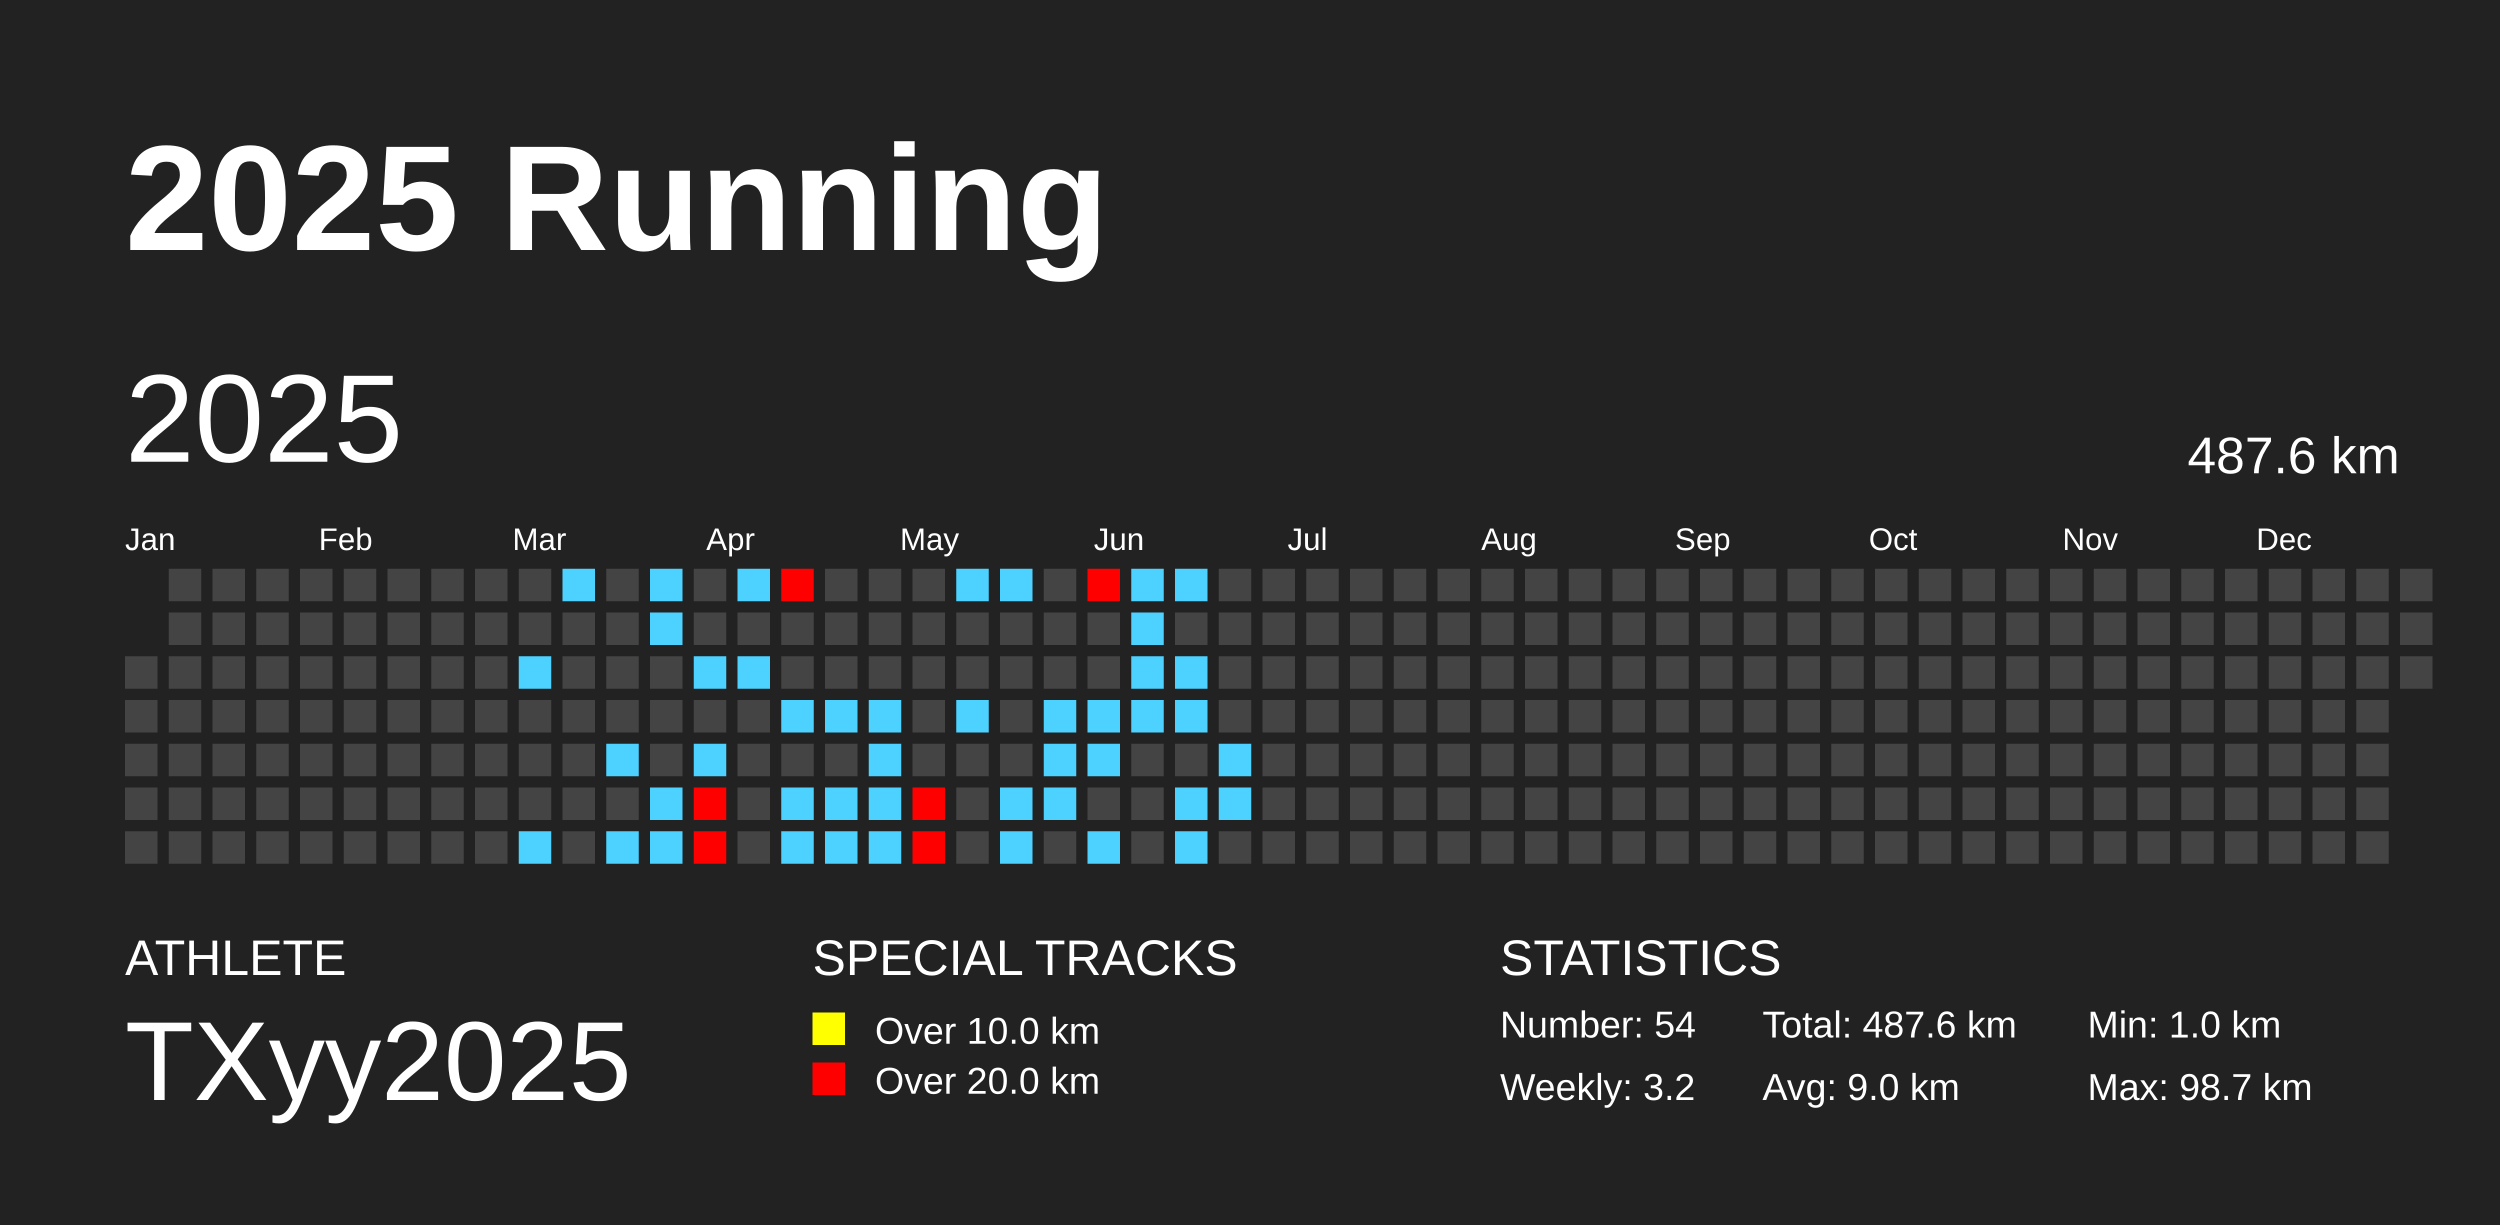
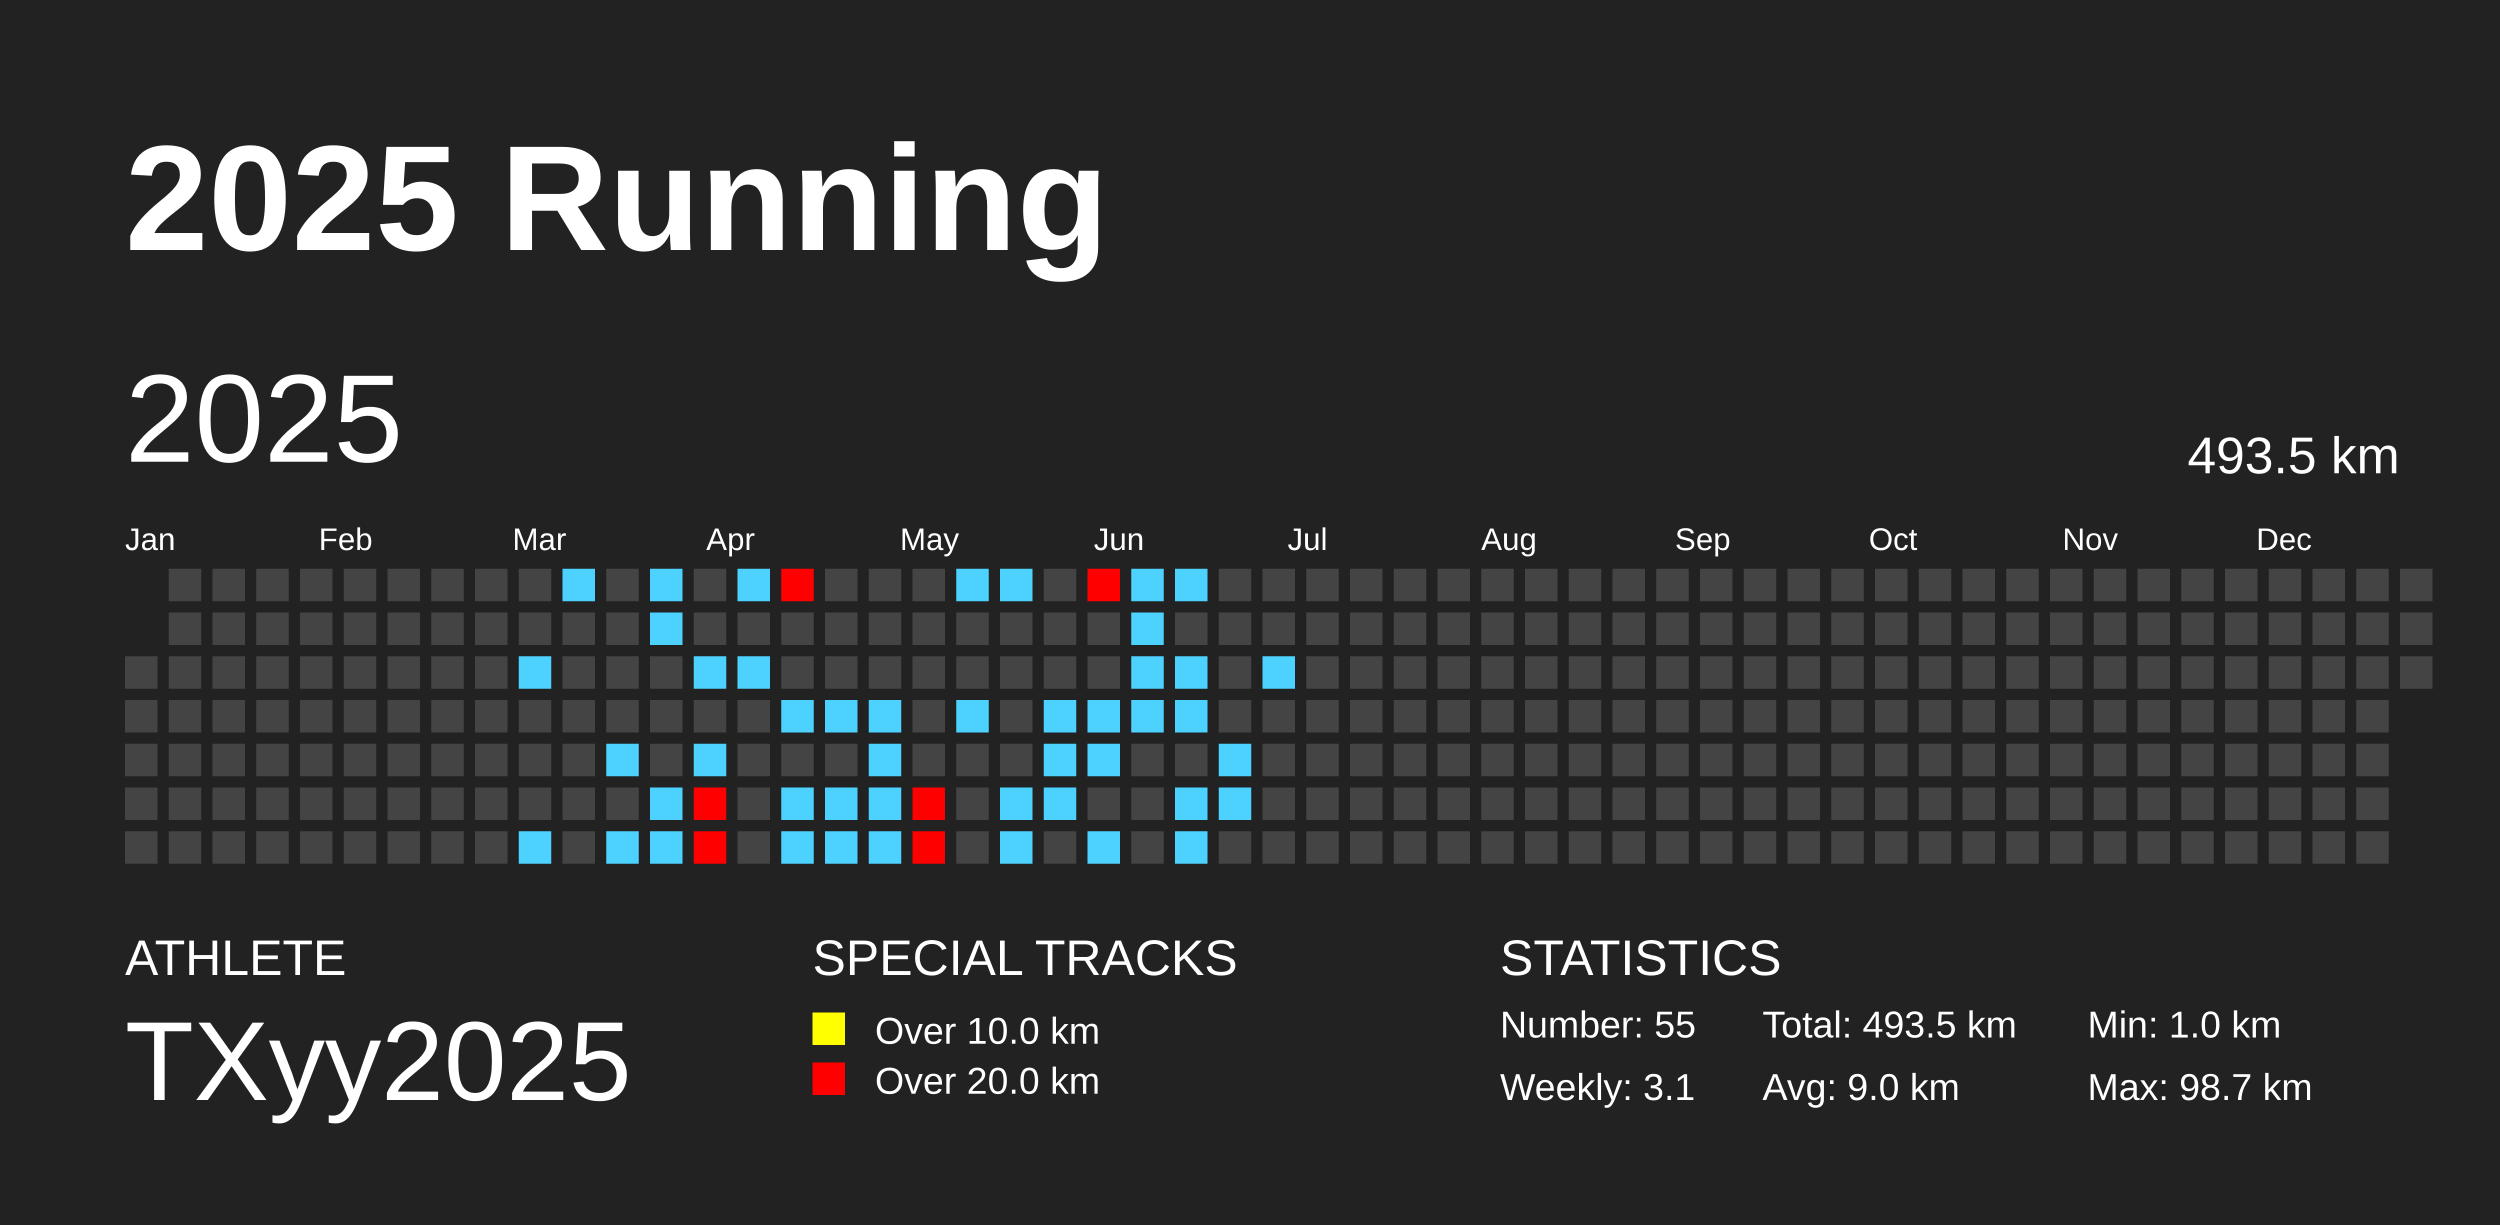
<svg xmlns="http://www.w3.org/2000/svg" baseProfile="full" height="98mm" version="1.1" viewBox="0,0,200,98" width="200mm">
  <defs />
  <rect fill="#222222" height="98" width="200" x="0" y="0" />
  <text fill="#FFFFFF" style="font-size:12px; font-family:Arial; font-weight:bold;" x="10" y="20">2025 Running</text>
  <text fill="#FFFFFF" style="font-size:4px; font-family:Arial" x="10" y="78">ATHLETE</text>
  <text fill="#FFFFFF" style="font-size:9px; font-family:Arial" x="10" y="88">TXyy2025</text>
  <text fill="#FFFFFF" style="font-size:4px; font-family:Arial" x="65" y="78">SPECIAL TRACKS</text>
  <rect fill="yellow" height="2.6" width="2.6" x="65" y="81" />
  <text fill="#FFFFFF" style="font-size:3px; font-family:Arial" x="70" y="83.5">Over 10.0 km</text>
  <rect fill="red" height="2.6" width="2.6" x="65" y="85" />
  <text fill="#FFFFFF" style="font-size:3px; font-family:Arial" x="70" y="87.5">Over 20.0 km</text>
  <text fill="#FFFFFF" style="font-size:4px; font-family:Arial" x="120" y="78">STATISTICS</text>
-   <text fill="#FFFFFF" style="font-size:3px; font-family:Arial" x="120" y="83">Number: 54</text>
-   <text fill="#FFFFFF" style="font-size:3px; font-family:Arial" x="120" y="88">Weekly: 3.2</text>
-   <text fill="#FFFFFF" style="font-size:3px; font-family:Arial" x="141" y="83">Total: 487.6 km</text>
+   <text fill="#FFFFFF" style="font-size:3px; font-family:Arial" x="120" y="83">Number: 55</text>
+   <text fill="#FFFFFF" style="font-size:3px; font-family:Arial" x="120" y="88">Weekly: 3.1</text>
+   <text fill="#FFFFFF" style="font-size:3px; font-family:Arial" x="141" y="83">Total: 493.5 km</text>
  <text fill="#FFFFFF" style="font-size:3px; font-family:Arial" x="141" y="88">Avg: 9.0 km</text>
  <text fill="#FFFFFF" style="font-size:3px; font-family:Arial" x="167" y="83">Min: 1.0 km</text>
  <text fill="#FFFFFF" style="font-size:3px; font-family:Arial" x="167" y="88">Max: 98.7 km</text>
  <text dominant-baseline="hanging" fill="#FFFFFF" style="font-size:10.0px; font-family:Arial;" x="10" y="30">2025</text>
-   <text dominant-baseline="hanging" fill="#FFFFFF" style="font-size:4.125px; font-family:Arial;" x="175" y="35">487.6 km</text>
+   <text dominant-baseline="hanging" fill="#FFFFFF" style="font-size:4.125px; font-family:Arial;" x="175" y="35">493.5 km</text>
  <text fill="#FFFFFF" style="font-size:2.5px; font-family:Arial" x="10.0" y="44">Jan</text>
  <text fill="#FFFFFF" style="font-size:2.5px; font-family:Arial" x="25.5" y="44">Feb</text>
  <text fill="#FFFFFF" style="font-size:2.5px; font-family:Arial" x="41.0" y="44">Mar</text>
  <text fill="#FFFFFF" style="font-size:2.5px; font-family:Arial" x="56.5" y="44">Apr</text>
  <text fill="#FFFFFF" style="font-size:2.5px; font-family:Arial" x="72.0" y="44">May</text>
  <text fill="#FFFFFF" style="font-size:2.5px; font-family:Arial" x="87.5" y="44">Jun</text>
  <text fill="#FFFFFF" style="font-size:2.5px; font-family:Arial" x="103.0" y="44">Jul</text>
  <text fill="#FFFFFF" style="font-size:2.5px; font-family:Arial" x="118.5" y="44">Aug</text>
  <text fill="#FFFFFF" style="font-size:2.5px; font-family:Arial" x="134.0" y="44">Sep</text>
  <text fill="#FFFFFF" style="font-size:2.5px; font-family:Arial" x="149.5" y="44">Oct</text>
  <text fill="#FFFFFF" style="font-size:2.5px; font-family:Arial" x="165.0" y="44">Nov</text>
  <text fill="#FFFFFF" style="font-size:2.5px; font-family:Arial" x="180.5" y="44">Dec</text>
  <rect fill="#444444" height="2.6" width="2.6" x="10.0" y="52.5" />
  <rect fill="#444444" height="2.6" width="2.6" x="10.0" y="56.0" />
  <rect fill="#444444" height="2.6" width="2.6" x="10.0" y="59.5" />
  <rect fill="#444444" height="2.6" width="2.6" x="10.0" y="63.0" />
  <rect fill="#444444" height="2.6" width="2.6" x="10.0" y="66.5" />
  <rect fill="#444444" height="2.6" width="2.6" x="13.5" y="45.5" />
  <rect fill="#444444" height="2.6" width="2.6" x="13.5" y="49.0" />
  <rect fill="#444444" height="2.6" width="2.6" x="13.5" y="52.5" />
  <rect fill="#444444" height="2.6" width="2.6" x="13.5" y="56.0" />
  <rect fill="#444444" height="2.6" width="2.6" x="13.5" y="59.5" />
  <rect fill="#444444" height="2.6" width="2.6" x="13.5" y="63.0" />
  <rect fill="#444444" height="2.6" width="2.6" x="13.5" y="66.5" />
  <rect fill="#444444" height="2.6" width="2.6" x="17.0" y="45.5" />
  <rect fill="#444444" height="2.6" width="2.6" x="17.0" y="49.0" />
  <rect fill="#444444" height="2.6" width="2.6" x="17.0" y="52.5" />
  <rect fill="#444444" height="2.6" width="2.6" x="17.0" y="56.0" />
  <rect fill="#444444" height="2.6" width="2.6" x="17.0" y="59.5" />
  <rect fill="#444444" height="2.6" width="2.6" x="17.0" y="63.0" />
  <rect fill="#444444" height="2.6" width="2.6" x="17.0" y="66.5" />
  <rect fill="#444444" height="2.6" width="2.6" x="20.5" y="45.5" />
  <rect fill="#444444" height="2.6" width="2.6" x="20.5" y="49.0" />
  <rect fill="#444444" height="2.6" width="2.6" x="20.5" y="52.5" />
  <rect fill="#444444" height="2.6" width="2.6" x="20.5" y="56.0" />
  <rect fill="#444444" height="2.6" width="2.6" x="20.5" y="59.5" />
  <rect fill="#444444" height="2.6" width="2.6" x="20.5" y="63.0" />
  <rect fill="#444444" height="2.6" width="2.6" x="20.5" y="66.5" />
  <rect fill="#444444" height="2.6" width="2.6" x="24.0" y="45.5" />
  <rect fill="#444444" height="2.6" width="2.6" x="24.0" y="49.0" />
  <rect fill="#444444" height="2.6" width="2.6" x="24.0" y="52.5" />
  <rect fill="#444444" height="2.6" width="2.6" x="24.0" y="56.0" />
  <rect fill="#444444" height="2.6" width="2.6" x="24.0" y="59.5" />
  <rect fill="#444444" height="2.6" width="2.6" x="24.0" y="63.0" />
  <rect fill="#444444" height="2.6" width="2.6" x="24.0" y="66.5" />
  <rect fill="#444444" height="2.6" width="2.6" x="27.5" y="45.5" />
  <rect fill="#444444" height="2.6" width="2.6" x="27.5" y="49.0" />
  <rect fill="#444444" height="2.6" width="2.6" x="27.5" y="52.5" />
  <rect fill="#444444" height="2.6" width="2.6" x="27.5" y="56.0" />
  <rect fill="#444444" height="2.6" width="2.6" x="27.5" y="59.5" />
  <rect fill="#444444" height="2.6" width="2.6" x="27.5" y="63.0" />
  <rect fill="#444444" height="2.6" width="2.6" x="27.5" y="66.5" />
  <rect fill="#444444" height="2.6" width="2.6" x="31.0" y="45.5" />
  <rect fill="#444444" height="2.6" width="2.6" x="31.0" y="49.0" />
  <rect fill="#444444" height="2.6" width="2.6" x="31.0" y="52.5" />
  <rect fill="#444444" height="2.6" width="2.6" x="31.0" y="56.0" />
  <rect fill="#444444" height="2.6" width="2.6" x="31.0" y="59.5" />
  <rect fill="#444444" height="2.6" width="2.6" x="31.0" y="63.0" />
  <rect fill="#444444" height="2.6" width="2.6" x="31.0" y="66.5" />
  <rect fill="#444444" height="2.6" width="2.6" x="34.5" y="45.5" />
  <rect fill="#444444" height="2.6" width="2.6" x="34.5" y="49.0" />
  <rect fill="#444444" height="2.6" width="2.6" x="34.5" y="52.5" />
  <rect fill="#444444" height="2.6" width="2.6" x="34.5" y="56.0" />
  <rect fill="#444444" height="2.6" width="2.6" x="34.5" y="59.5" />
  <rect fill="#444444" height="2.6" width="2.6" x="34.5" y="63.0" />
  <rect fill="#444444" height="2.6" width="2.6" x="34.5" y="66.5" />
  <rect fill="#444444" height="2.6" width="2.6" x="38.0" y="45.5" />
  <rect fill="#444444" height="2.6" width="2.6" x="38.0" y="49.0" />
  <rect fill="#444444" height="2.6" width="2.6" x="38.0" y="52.5" />
  <rect fill="#444444" height="2.6" width="2.6" x="38.0" y="56.0" />
  <rect fill="#444444" height="2.6" width="2.6" x="38.0" y="59.5" />
  <rect fill="#444444" height="2.6" width="2.6" x="38.0" y="63.0" />
  <rect fill="#444444" height="2.6" width="2.6" x="38.0" y="66.5" />
  <rect fill="#444444" height="2.6" width="2.6" x="41.5" y="45.5" />
  <rect fill="#444444" height="2.6" width="2.6" x="41.5" y="49.0" />
  <rect fill="#4dd2ff" height="2.6" width="2.6" x="41.5" y="52.5" />
  <rect fill="#444444" height="2.6" width="2.6" x="41.5" y="56.0" />
  <rect fill="#444444" height="2.6" width="2.6" x="41.5" y="59.5" />
  <rect fill="#444444" height="2.6" width="2.6" x="41.5" y="63.0" />
  <rect fill="#4dd2ff" height="2.6" width="2.6" x="41.5" y="66.5" />
  <rect fill="#4dd2ff" height="2.6" width="2.6" x="45.0" y="45.5" />
  <rect fill="#444444" height="2.6" width="2.6" x="45.0" y="49.0" />
  <rect fill="#444444" height="2.6" width="2.6" x="45.0" y="52.5" />
  <rect fill="#444444" height="2.6" width="2.6" x="45.0" y="56.0" />
  <rect fill="#444444" height="2.6" width="2.6" x="45.0" y="59.5" />
  <rect fill="#444444" height="2.6" width="2.6" x="45.0" y="63.0" />
  <rect fill="#444444" height="2.6" width="2.6" x="45.0" y="66.5" />
  <rect fill="#444444" height="2.6" width="2.6" x="48.5" y="45.5" />
  <rect fill="#444444" height="2.6" width="2.6" x="48.5" y="49.0" />
  <rect fill="#444444" height="2.6" width="2.6" x="48.5" y="52.5" />
  <rect fill="#444444" height="2.6" width="2.6" x="48.5" y="56.0" />
  <rect fill="#4dd2ff" height="2.6" width="2.6" x="48.5" y="59.5" />
  <rect fill="#444444" height="2.6" width="2.6" x="48.5" y="63.0" />
  <rect fill="#4dd2ff" height="2.6" width="2.6" x="48.5" y="66.5" />
  <rect fill="#4dd2ff" height="2.6" width="2.6" x="52.0" y="45.5" />
  <rect fill="#4dd2ff" height="2.6" width="2.6" x="52.0" y="49.0" />
  <rect fill="#444444" height="2.6" width="2.6" x="52.0" y="52.5" />
  <rect fill="#444444" height="2.6" width="2.6" x="52.0" y="56.0" />
  <rect fill="#444444" height="2.6" width="2.6" x="52.0" y="59.5" />
  <rect fill="#4dd2ff" height="2.6" width="2.6" x="52.0" y="63.0" />
  <rect fill="#4dd2ff" height="2.6" width="2.6" x="52.0" y="66.5" />
  <rect fill="#444444" height="2.6" width="2.6" x="55.5" y="45.5" />
  <rect fill="#444444" height="2.6" width="2.6" x="55.5" y="49.0" />
  <rect fill="#4dd2ff" height="2.6" width="2.6" x="55.5" y="52.5" />
  <rect fill="#444444" height="2.6" width="2.6" x="55.5" y="56.0" />
  <rect fill="#4dd2ff" height="2.6" width="2.6" x="55.5" y="59.5" />
  <rect fill="red" height="2.6" width="2.6" x="55.5" y="63.0" />
  <rect fill="red" height="2.6" width="2.6" x="55.5" y="66.5" />
  <rect fill="#4dd2ff" height="2.6" width="2.6" x="59.0" y="45.5" />
  <rect fill="#444444" height="2.6" width="2.6" x="59.0" y="49.0" />
  <rect fill="#4dd2ff" height="2.6" width="2.6" x="59.0" y="52.5" />
  <rect fill="#444444" height="2.6" width="2.6" x="59.0" y="56.0" />
  <rect fill="#444444" height="2.6" width="2.6" x="59.0" y="59.5" />
  <rect fill="#444444" height="2.6" width="2.6" x="59.0" y="63.0" />
  <rect fill="#444444" height="2.6" width="2.6" x="59.0" y="66.5" />
  <rect fill="red" height="2.6" width="2.6" x="62.5" y="45.5" />
  <rect fill="#444444" height="2.6" width="2.6" x="62.5" y="49.0" />
  <rect fill="#444444" height="2.6" width="2.6" x="62.5" y="52.5" />
  <rect fill="#4dd2ff" height="2.6" width="2.6" x="62.5" y="56.0" />
  <rect fill="#444444" height="2.6" width="2.6" x="62.5" y="59.5" />
  <rect fill="#4dd2ff" height="2.6" width="2.6" x="62.5" y="63.0" />
  <rect fill="#4dd2ff" height="2.6" width="2.6" x="62.5" y="66.5" />
  <rect fill="#444444" height="2.6" width="2.6" x="66.0" y="45.5" />
  <rect fill="#444444" height="2.6" width="2.6" x="66.0" y="49.0" />
  <rect fill="#444444" height="2.6" width="2.6" x="66.0" y="52.5" />
  <rect fill="#4dd2ff" height="2.6" width="2.6" x="66.0" y="56.0" />
  <rect fill="#444444" height="2.6" width="2.6" x="66.0" y="59.5" />
  <rect fill="#4dd2ff" height="2.6" width="2.6" x="66.0" y="63.0" />
  <rect fill="#4dd2ff" height="2.6" width="2.6" x="66.0" y="66.5" />
  <rect fill="#444444" height="2.6" width="2.6" x="69.5" y="45.5" />
  <rect fill="#444444" height="2.6" width="2.6" x="69.5" y="49.0" />
  <rect fill="#444444" height="2.6" width="2.6" x="69.5" y="52.5" />
  <rect fill="#4dd2ff" height="2.6" width="2.6" x="69.5" y="56.0" />
  <rect fill="#4dd2ff" height="2.6" width="2.6" x="69.5" y="59.5" />
  <rect fill="#4dd2ff" height="2.6" width="2.6" x="69.5" y="63.0" />
  <rect fill="#4dd2ff" height="2.6" width="2.6" x="69.5" y="66.5" />
  <rect fill="#444444" height="2.6" width="2.6" x="73.0" y="45.5" />
  <rect fill="#444444" height="2.6" width="2.6" x="73.0" y="49.0" />
  <rect fill="#444444" height="2.6" width="2.6" x="73.0" y="52.5" />
  <rect fill="#444444" height="2.6" width="2.6" x="73.0" y="56.0" />
  <rect fill="#444444" height="2.6" width="2.6" x="73.0" y="59.5" />
  <rect fill="red" height="2.6" width="2.6" x="73.0" y="63.0" />
  <rect fill="red" height="2.6" width="2.6" x="73.0" y="66.5" />
  <rect fill="#4dd2ff" height="2.6" width="2.6" x="76.5" y="45.5" />
  <rect fill="#444444" height="2.6" width="2.6" x="76.5" y="49.0" />
  <rect fill="#444444" height="2.6" width="2.6" x="76.5" y="52.5" />
  <rect fill="#4dd2ff" height="2.6" width="2.6" x="76.5" y="56.0" />
  <rect fill="#444444" height="2.6" width="2.6" x="76.5" y="59.5" />
  <rect fill="#444444" height="2.6" width="2.6" x="76.5" y="63.0" />
  <rect fill="#444444" height="2.6" width="2.6" x="76.5" y="66.5" />
  <rect fill="#4dd2ff" height="2.6" width="2.6" x="80.0" y="45.5" />
  <rect fill="#444444" height="2.6" width="2.6" x="80.0" y="49.0" />
  <rect fill="#444444" height="2.6" width="2.6" x="80.0" y="52.5" />
  <rect fill="#444444" height="2.6" width="2.6" x="80.0" y="56.0" />
  <rect fill="#444444" height="2.6" width="2.6" x="80.0" y="59.5" />
  <rect fill="#4dd2ff" height="2.6" width="2.6" x="80.0" y="63.0" />
  <rect fill="#4dd2ff" height="2.6" width="2.6" x="80.0" y="66.5" />
  <rect fill="#444444" height="2.6" width="2.6" x="83.5" y="45.5" />
  <rect fill="#444444" height="2.6" width="2.6" x="83.5" y="49.0" />
  <rect fill="#444444" height="2.6" width="2.6" x="83.5" y="52.5" />
  <rect fill="#4dd2ff" height="2.6" width="2.6" x="83.5" y="56.0" />
  <rect fill="#4dd2ff" height="2.6" width="2.6" x="83.5" y="59.5" />
  <rect fill="#4dd2ff" height="2.6" width="2.6" x="83.5" y="63.0" />
  <rect fill="#444444" height="2.6" width="2.6" x="83.5" y="66.5" />
  <rect fill="red" height="2.6" width="2.6" x="87.0" y="45.5" />
  <rect fill="#444444" height="2.6" width="2.6" x="87.0" y="49.0" />
  <rect fill="#444444" height="2.6" width="2.6" x="87.0" y="52.5" />
  <rect fill="#4dd2ff" height="2.6" width="2.6" x="87.0" y="56.0" />
  <rect fill="#4dd2ff" height="2.6" width="2.6" x="87.0" y="59.5" />
  <rect fill="#444444" height="2.6" width="2.6" x="87.0" y="63.0" />
  <rect fill="#4dd2ff" height="2.6" width="2.6" x="87.0" y="66.5" />
  <rect fill="#4dd2ff" height="2.6" width="2.6" x="90.5" y="45.5" />
  <rect fill="#4dd2ff" height="2.6" width="2.6" x="90.5" y="49.0" />
  <rect fill="#4dd2ff" height="2.6" width="2.6" x="90.5" y="52.5" />
  <rect fill="#4dd2ff" height="2.6" width="2.6" x="90.5" y="56.0" />
  <rect fill="#444444" height="2.6" width="2.6" x="90.5" y="59.5" />
  <rect fill="#444444" height="2.6" width="2.6" x="90.5" y="63.0" />
  <rect fill="#444444" height="2.6" width="2.6" x="90.5" y="66.5" />
  <rect fill="#4dd2ff" height="2.6" width="2.6" x="94.0" y="45.5" />
  <rect fill="#444444" height="2.6" width="2.6" x="94.0" y="49.0" />
  <rect fill="#4dd2ff" height="2.6" width="2.6" x="94.0" y="52.5" />
  <rect fill="#4dd2ff" height="2.6" width="2.6" x="94.0" y="56.0" />
  <rect fill="#444444" height="2.6" width="2.6" x="94.0" y="59.5" />
  <rect fill="#4dd2ff" height="2.6" width="2.6" x="94.0" y="63.0" />
  <rect fill="#4dd2ff" height="2.6" width="2.6" x="94.0" y="66.5" />
  <rect fill="#444444" height="2.6" width="2.6" x="97.5" y="45.5" />
  <rect fill="#444444" height="2.6" width="2.6" x="97.5" y="49.0" />
  <rect fill="#444444" height="2.6" width="2.6" x="97.5" y="52.5" />
  <rect fill="#444444" height="2.6" width="2.6" x="97.5" y="56.0" />
  <rect fill="#4dd2ff" height="2.6" width="2.6" x="97.5" y="59.5" />
  <rect fill="#4dd2ff" height="2.6" width="2.6" x="97.5" y="63.0" />
  <rect fill="#444444" height="2.6" width="2.6" x="97.5" y="66.5" />
  <rect fill="#444444" height="2.6" width="2.6" x="101.0" y="45.5" />
  <rect fill="#444444" height="2.6" width="2.6" x="101.0" y="49.0" />
-   <rect fill="#444444" height="2.6" width="2.6" x="101.0" y="52.5" />
+   <rect fill="#4dd2ff" height="2.6" width="2.6" x="101.0" y="52.5" />
  <rect fill="#444444" height="2.6" width="2.6" x="101.0" y="56.0" />
  <rect fill="#444444" height="2.6" width="2.6" x="101.0" y="59.5" />
  <rect fill="#444444" height="2.6" width="2.6" x="101.0" y="63.0" />
  <rect fill="#444444" height="2.6" width="2.6" x="101.0" y="66.5" />
  <rect fill="#444444" height="2.6" width="2.6" x="104.5" y="45.5" />
  <rect fill="#444444" height="2.6" width="2.6" x="104.5" y="49.0" />
  <rect fill="#444444" height="2.6" width="2.6" x="104.5" y="52.5" />
  <rect fill="#444444" height="2.6" width="2.6" x="104.5" y="56.0" />
  <rect fill="#444444" height="2.6" width="2.6" x="104.5" y="59.5" />
  <rect fill="#444444" height="2.6" width="2.6" x="104.5" y="63.0" />
  <rect fill="#444444" height="2.6" width="2.6" x="104.5" y="66.5" />
  <rect fill="#444444" height="2.6" width="2.6" x="108.0" y="45.5" />
  <rect fill="#444444" height="2.6" width="2.6" x="108.0" y="49.0" />
  <rect fill="#444444" height="2.6" width="2.6" x="108.0" y="52.5" />
  <rect fill="#444444" height="2.6" width="2.6" x="108.0" y="56.0" />
  <rect fill="#444444" height="2.6" width="2.6" x="108.0" y="59.5" />
  <rect fill="#444444" height="2.6" width="2.6" x="108.0" y="63.0" />
  <rect fill="#444444" height="2.6" width="2.6" x="108.0" y="66.5" />
  <rect fill="#444444" height="2.6" width="2.6" x="111.5" y="45.5" />
  <rect fill="#444444" height="2.6" width="2.6" x="111.5" y="49.0" />
  <rect fill="#444444" height="2.6" width="2.6" x="111.5" y="52.5" />
  <rect fill="#444444" height="2.6" width="2.6" x="111.5" y="56.0" />
  <rect fill="#444444" height="2.6" width="2.6" x="111.5" y="59.5" />
  <rect fill="#444444" height="2.6" width="2.6" x="111.5" y="63.0" />
  <rect fill="#444444" height="2.6" width="2.6" x="111.5" y="66.5" />
  <rect fill="#444444" height="2.6" width="2.6" x="115.0" y="45.5" />
  <rect fill="#444444" height="2.6" width="2.6" x="115.0" y="49.0" />
  <rect fill="#444444" height="2.6" width="2.6" x="115.0" y="52.5" />
  <rect fill="#444444" height="2.6" width="2.6" x="115.0" y="56.0" />
  <rect fill="#444444" height="2.6" width="2.6" x="115.0" y="59.5" />
  <rect fill="#444444" height="2.6" width="2.6" x="115.0" y="63.0" />
  <rect fill="#444444" height="2.6" width="2.6" x="115.0" y="66.5" />
  <rect fill="#444444" height="2.6" width="2.6" x="118.5" y="45.5" />
  <rect fill="#444444" height="2.6" width="2.6" x="118.5" y="49.0" />
  <rect fill="#444444" height="2.6" width="2.6" x="118.5" y="52.5" />
  <rect fill="#444444" height="2.6" width="2.6" x="118.5" y="56.0" />
  <rect fill="#444444" height="2.6" width="2.6" x="118.5" y="59.5" />
  <rect fill="#444444" height="2.6" width="2.6" x="118.5" y="63.0" />
  <rect fill="#444444" height="2.6" width="2.6" x="118.5" y="66.5" />
  <rect fill="#444444" height="2.6" width="2.6" x="122.0" y="45.5" />
  <rect fill="#444444" height="2.6" width="2.6" x="122.0" y="49.0" />
  <rect fill="#444444" height="2.6" width="2.6" x="122.0" y="52.5" />
  <rect fill="#444444" height="2.6" width="2.6" x="122.0" y="56.0" />
  <rect fill="#444444" height="2.6" width="2.6" x="122.0" y="59.5" />
  <rect fill="#444444" height="2.6" width="2.6" x="122.0" y="63.0" />
  <rect fill="#444444" height="2.6" width="2.6" x="122.0" y="66.5" />
  <rect fill="#444444" height="2.6" width="2.6" x="125.5" y="45.5" />
  <rect fill="#444444" height="2.6" width="2.6" x="125.5" y="49.0" />
  <rect fill="#444444" height="2.6" width="2.6" x="125.5" y="52.5" />
  <rect fill="#444444" height="2.6" width="2.6" x="125.5" y="56.0" />
  <rect fill="#444444" height="2.6" width="2.6" x="125.5" y="59.5" />
  <rect fill="#444444" height="2.6" width="2.6" x="125.5" y="63.0" />
  <rect fill="#444444" height="2.6" width="2.6" x="125.5" y="66.5" />
  <rect fill="#444444" height="2.6" width="2.6" x="129.0" y="45.5" />
  <rect fill="#444444" height="2.6" width="2.6" x="129.0" y="49.0" />
  <rect fill="#444444" height="2.6" width="2.6" x="129.0" y="52.5" />
  <rect fill="#444444" height="2.6" width="2.6" x="129.0" y="56.0" />
  <rect fill="#444444" height="2.6" width="2.6" x="129.0" y="59.5" />
  <rect fill="#444444" height="2.6" width="2.6" x="129.0" y="63.0" />
  <rect fill="#444444" height="2.6" width="2.6" x="129.0" y="66.5" />
  <rect fill="#444444" height="2.6" width="2.6" x="132.5" y="45.5" />
  <rect fill="#444444" height="2.6" width="2.6" x="132.5" y="49.0" />
  <rect fill="#444444" height="2.6" width="2.6" x="132.5" y="52.5" />
  <rect fill="#444444" height="2.6" width="2.6" x="132.5" y="56.0" />
  <rect fill="#444444" height="2.6" width="2.6" x="132.5" y="59.5" />
  <rect fill="#444444" height="2.6" width="2.6" x="132.5" y="63.0" />
  <rect fill="#444444" height="2.6" width="2.6" x="132.5" y="66.5" />
  <rect fill="#444444" height="2.6" width="2.6" x="136.0" y="45.5" />
  <rect fill="#444444" height="2.6" width="2.6" x="136.0" y="49.0" />
  <rect fill="#444444" height="2.6" width="2.6" x="136.0" y="52.5" />
  <rect fill="#444444" height="2.6" width="2.6" x="136.0" y="56.0" />
  <rect fill="#444444" height="2.6" width="2.6" x="136.0" y="59.5" />
  <rect fill="#444444" height="2.6" width="2.6" x="136.0" y="63.0" />
  <rect fill="#444444" height="2.6" width="2.6" x="136.0" y="66.5" />
  <rect fill="#444444" height="2.6" width="2.6" x="139.5" y="45.5" />
  <rect fill="#444444" height="2.6" width="2.6" x="139.5" y="49.0" />
  <rect fill="#444444" height="2.6" width="2.6" x="139.5" y="52.5" />
  <rect fill="#444444" height="2.6" width="2.6" x="139.5" y="56.0" />
  <rect fill="#444444" height="2.6" width="2.6" x="139.5" y="59.5" />
  <rect fill="#444444" height="2.6" width="2.6" x="139.5" y="63.0" />
  <rect fill="#444444" height="2.6" width="2.6" x="139.5" y="66.5" />
  <rect fill="#444444" height="2.6" width="2.6" x="143.0" y="45.5" />
  <rect fill="#444444" height="2.6" width="2.6" x="143.0" y="49.0" />
  <rect fill="#444444" height="2.6" width="2.6" x="143.0" y="52.5" />
  <rect fill="#444444" height="2.6" width="2.6" x="143.0" y="56.0" />
  <rect fill="#444444" height="2.6" width="2.6" x="143.0" y="59.5" />
  <rect fill="#444444" height="2.6" width="2.6" x="143.0" y="63.0" />
  <rect fill="#444444" height="2.6" width="2.6" x="143.0" y="66.5" />
  <rect fill="#444444" height="2.6" width="2.6" x="146.5" y="45.5" />
  <rect fill="#444444" height="2.6" width="2.6" x="146.5" y="49.0" />
  <rect fill="#444444" height="2.6" width="2.6" x="146.5" y="52.5" />
  <rect fill="#444444" height="2.6" width="2.6" x="146.5" y="56.0" />
  <rect fill="#444444" height="2.6" width="2.6" x="146.5" y="59.5" />
  <rect fill="#444444" height="2.6" width="2.6" x="146.5" y="63.0" />
  <rect fill="#444444" height="2.6" width="2.6" x="146.5" y="66.5" />
  <rect fill="#444444" height="2.6" width="2.6" x="150.0" y="45.5" />
  <rect fill="#444444" height="2.6" width="2.6" x="150.0" y="49.0" />
  <rect fill="#444444" height="2.6" width="2.6" x="150.0" y="52.5" />
  <rect fill="#444444" height="2.6" width="2.6" x="150.0" y="56.0" />
  <rect fill="#444444" height="2.6" width="2.6" x="150.0" y="59.5" />
  <rect fill="#444444" height="2.6" width="2.6" x="150.0" y="63.0" />
  <rect fill="#444444" height="2.6" width="2.6" x="150.0" y="66.5" />
  <rect fill="#444444" height="2.6" width="2.6" x="153.5" y="45.5" />
  <rect fill="#444444" height="2.6" width="2.6" x="153.5" y="49.0" />
  <rect fill="#444444" height="2.6" width="2.6" x="153.5" y="52.5" />
  <rect fill="#444444" height="2.6" width="2.6" x="153.5" y="56.0" />
  <rect fill="#444444" height="2.6" width="2.6" x="153.5" y="59.5" />
  <rect fill="#444444" height="2.6" width="2.6" x="153.5" y="63.0" />
  <rect fill="#444444" height="2.6" width="2.6" x="153.5" y="66.5" />
  <rect fill="#444444" height="2.6" width="2.6" x="157.0" y="45.5" />
  <rect fill="#444444" height="2.6" width="2.6" x="157.0" y="49.0" />
  <rect fill="#444444" height="2.6" width="2.6" x="157.0" y="52.5" />
  <rect fill="#444444" height="2.6" width="2.6" x="157.0" y="56.0" />
  <rect fill="#444444" height="2.6" width="2.6" x="157.0" y="59.5" />
  <rect fill="#444444" height="2.6" width="2.6" x="157.0" y="63.0" />
  <rect fill="#444444" height="2.6" width="2.6" x="157.0" y="66.5" />
  <rect fill="#444444" height="2.6" width="2.6" x="160.5" y="45.5" />
  <rect fill="#444444" height="2.6" width="2.6" x="160.5" y="49.0" />
  <rect fill="#444444" height="2.6" width="2.6" x="160.5" y="52.5" />
  <rect fill="#444444" height="2.6" width="2.6" x="160.5" y="56.0" />
  <rect fill="#444444" height="2.6" width="2.6" x="160.5" y="59.5" />
  <rect fill="#444444" height="2.6" width="2.6" x="160.5" y="63.0" />
  <rect fill="#444444" height="2.6" width="2.6" x="160.5" y="66.5" />
  <rect fill="#444444" height="2.6" width="2.6" x="164.0" y="45.5" />
  <rect fill="#444444" height="2.6" width="2.6" x="164.0" y="49.0" />
  <rect fill="#444444" height="2.6" width="2.6" x="164.0" y="52.5" />
  <rect fill="#444444" height="2.6" width="2.6" x="164.0" y="56.0" />
  <rect fill="#444444" height="2.6" width="2.6" x="164.0" y="59.5" />
  <rect fill="#444444" height="2.6" width="2.6" x="164.0" y="63.0" />
  <rect fill="#444444" height="2.6" width="2.6" x="164.0" y="66.5" />
  <rect fill="#444444" height="2.6" width="2.6" x="167.5" y="45.5" />
  <rect fill="#444444" height="2.6" width="2.6" x="167.5" y="49.0" />
  <rect fill="#444444" height="2.6" width="2.6" x="167.5" y="52.5" />
  <rect fill="#444444" height="2.6" width="2.6" x="167.5" y="56.0" />
  <rect fill="#444444" height="2.6" width="2.6" x="167.5" y="59.5" />
  <rect fill="#444444" height="2.6" width="2.6" x="167.5" y="63.0" />
  <rect fill="#444444" height="2.6" width="2.6" x="167.5" y="66.5" />
  <rect fill="#444444" height="2.6" width="2.6" x="171.0" y="45.5" />
  <rect fill="#444444" height="2.6" width="2.6" x="171.0" y="49.0" />
  <rect fill="#444444" height="2.6" width="2.6" x="171.0" y="52.5" />
  <rect fill="#444444" height="2.6" width="2.6" x="171.0" y="56.0" />
  <rect fill="#444444" height="2.6" width="2.6" x="171.0" y="59.5" />
  <rect fill="#444444" height="2.6" width="2.6" x="171.0" y="63.0" />
  <rect fill="#444444" height="2.6" width="2.6" x="171.0" y="66.5" />
  <rect fill="#444444" height="2.6" width="2.6" x="174.5" y="45.5" />
  <rect fill="#444444" height="2.6" width="2.6" x="174.5" y="49.0" />
  <rect fill="#444444" height="2.6" width="2.6" x="174.5" y="52.5" />
  <rect fill="#444444" height="2.6" width="2.6" x="174.5" y="56.0" />
  <rect fill="#444444" height="2.6" width="2.6" x="174.5" y="59.5" />
  <rect fill="#444444" height="2.6" width="2.6" x="174.5" y="63.0" />
  <rect fill="#444444" height="2.6" width="2.6" x="174.5" y="66.5" />
  <rect fill="#444444" height="2.6" width="2.6" x="178.0" y="45.5" />
  <rect fill="#444444" height="2.6" width="2.6" x="178.0" y="49.0" />
  <rect fill="#444444" height="2.6" width="2.6" x="178.0" y="52.5" />
  <rect fill="#444444" height="2.6" width="2.6" x="178.0" y="56.0" />
  <rect fill="#444444" height="2.6" width="2.6" x="178.0" y="59.5" />
  <rect fill="#444444" height="2.6" width="2.6" x="178.0" y="63.0" />
  <rect fill="#444444" height="2.6" width="2.6" x="178.0" y="66.5" />
  <rect fill="#444444" height="2.6" width="2.6" x="181.5" y="45.5" />
  <rect fill="#444444" height="2.6" width="2.6" x="181.5" y="49.0" />
  <rect fill="#444444" height="2.6" width="2.6" x="181.5" y="52.5" />
  <rect fill="#444444" height="2.6" width="2.6" x="181.5" y="56.0" />
  <rect fill="#444444" height="2.6" width="2.6" x="181.5" y="59.5" />
  <rect fill="#444444" height="2.6" width="2.6" x="181.5" y="63.0" />
  <rect fill="#444444" height="2.6" width="2.6" x="181.5" y="66.5" />
  <rect fill="#444444" height="2.6" width="2.6" x="185.0" y="45.5" />
  <rect fill="#444444" height="2.6" width="2.6" x="185.0" y="49.0" />
  <rect fill="#444444" height="2.6" width="2.6" x="185.0" y="52.5" />
  <rect fill="#444444" height="2.6" width="2.6" x="185.0" y="56.0" />
  <rect fill="#444444" height="2.6" width="2.6" x="185.0" y="59.5" />
  <rect fill="#444444" height="2.6" width="2.6" x="185.0" y="63.0" />
  <rect fill="#444444" height="2.6" width="2.6" x="185.0" y="66.5" />
  <rect fill="#444444" height="2.6" width="2.6" x="188.5" y="45.5" />
  <rect fill="#444444" height="2.6" width="2.6" x="188.5" y="49.0" />
  <rect fill="#444444" height="2.6" width="2.6" x="188.5" y="52.5" />
  <rect fill="#444444" height="2.6" width="2.6" x="188.5" y="56.0" />
  <rect fill="#444444" height="2.6" width="2.6" x="188.5" y="59.5" />
  <rect fill="#444444" height="2.6" width="2.6" x="188.5" y="63.0" />
  <rect fill="#444444" height="2.6" width="2.6" x="188.5" y="66.5" />
  <rect fill="#444444" height="2.6" width="2.6" x="192.0" y="45.5" />
  <rect fill="#444444" height="2.6" width="2.6" x="192.0" y="49.0" />
  <rect fill="#444444" height="2.6" width="2.6" x="192.0" y="52.5" />
</svg>
